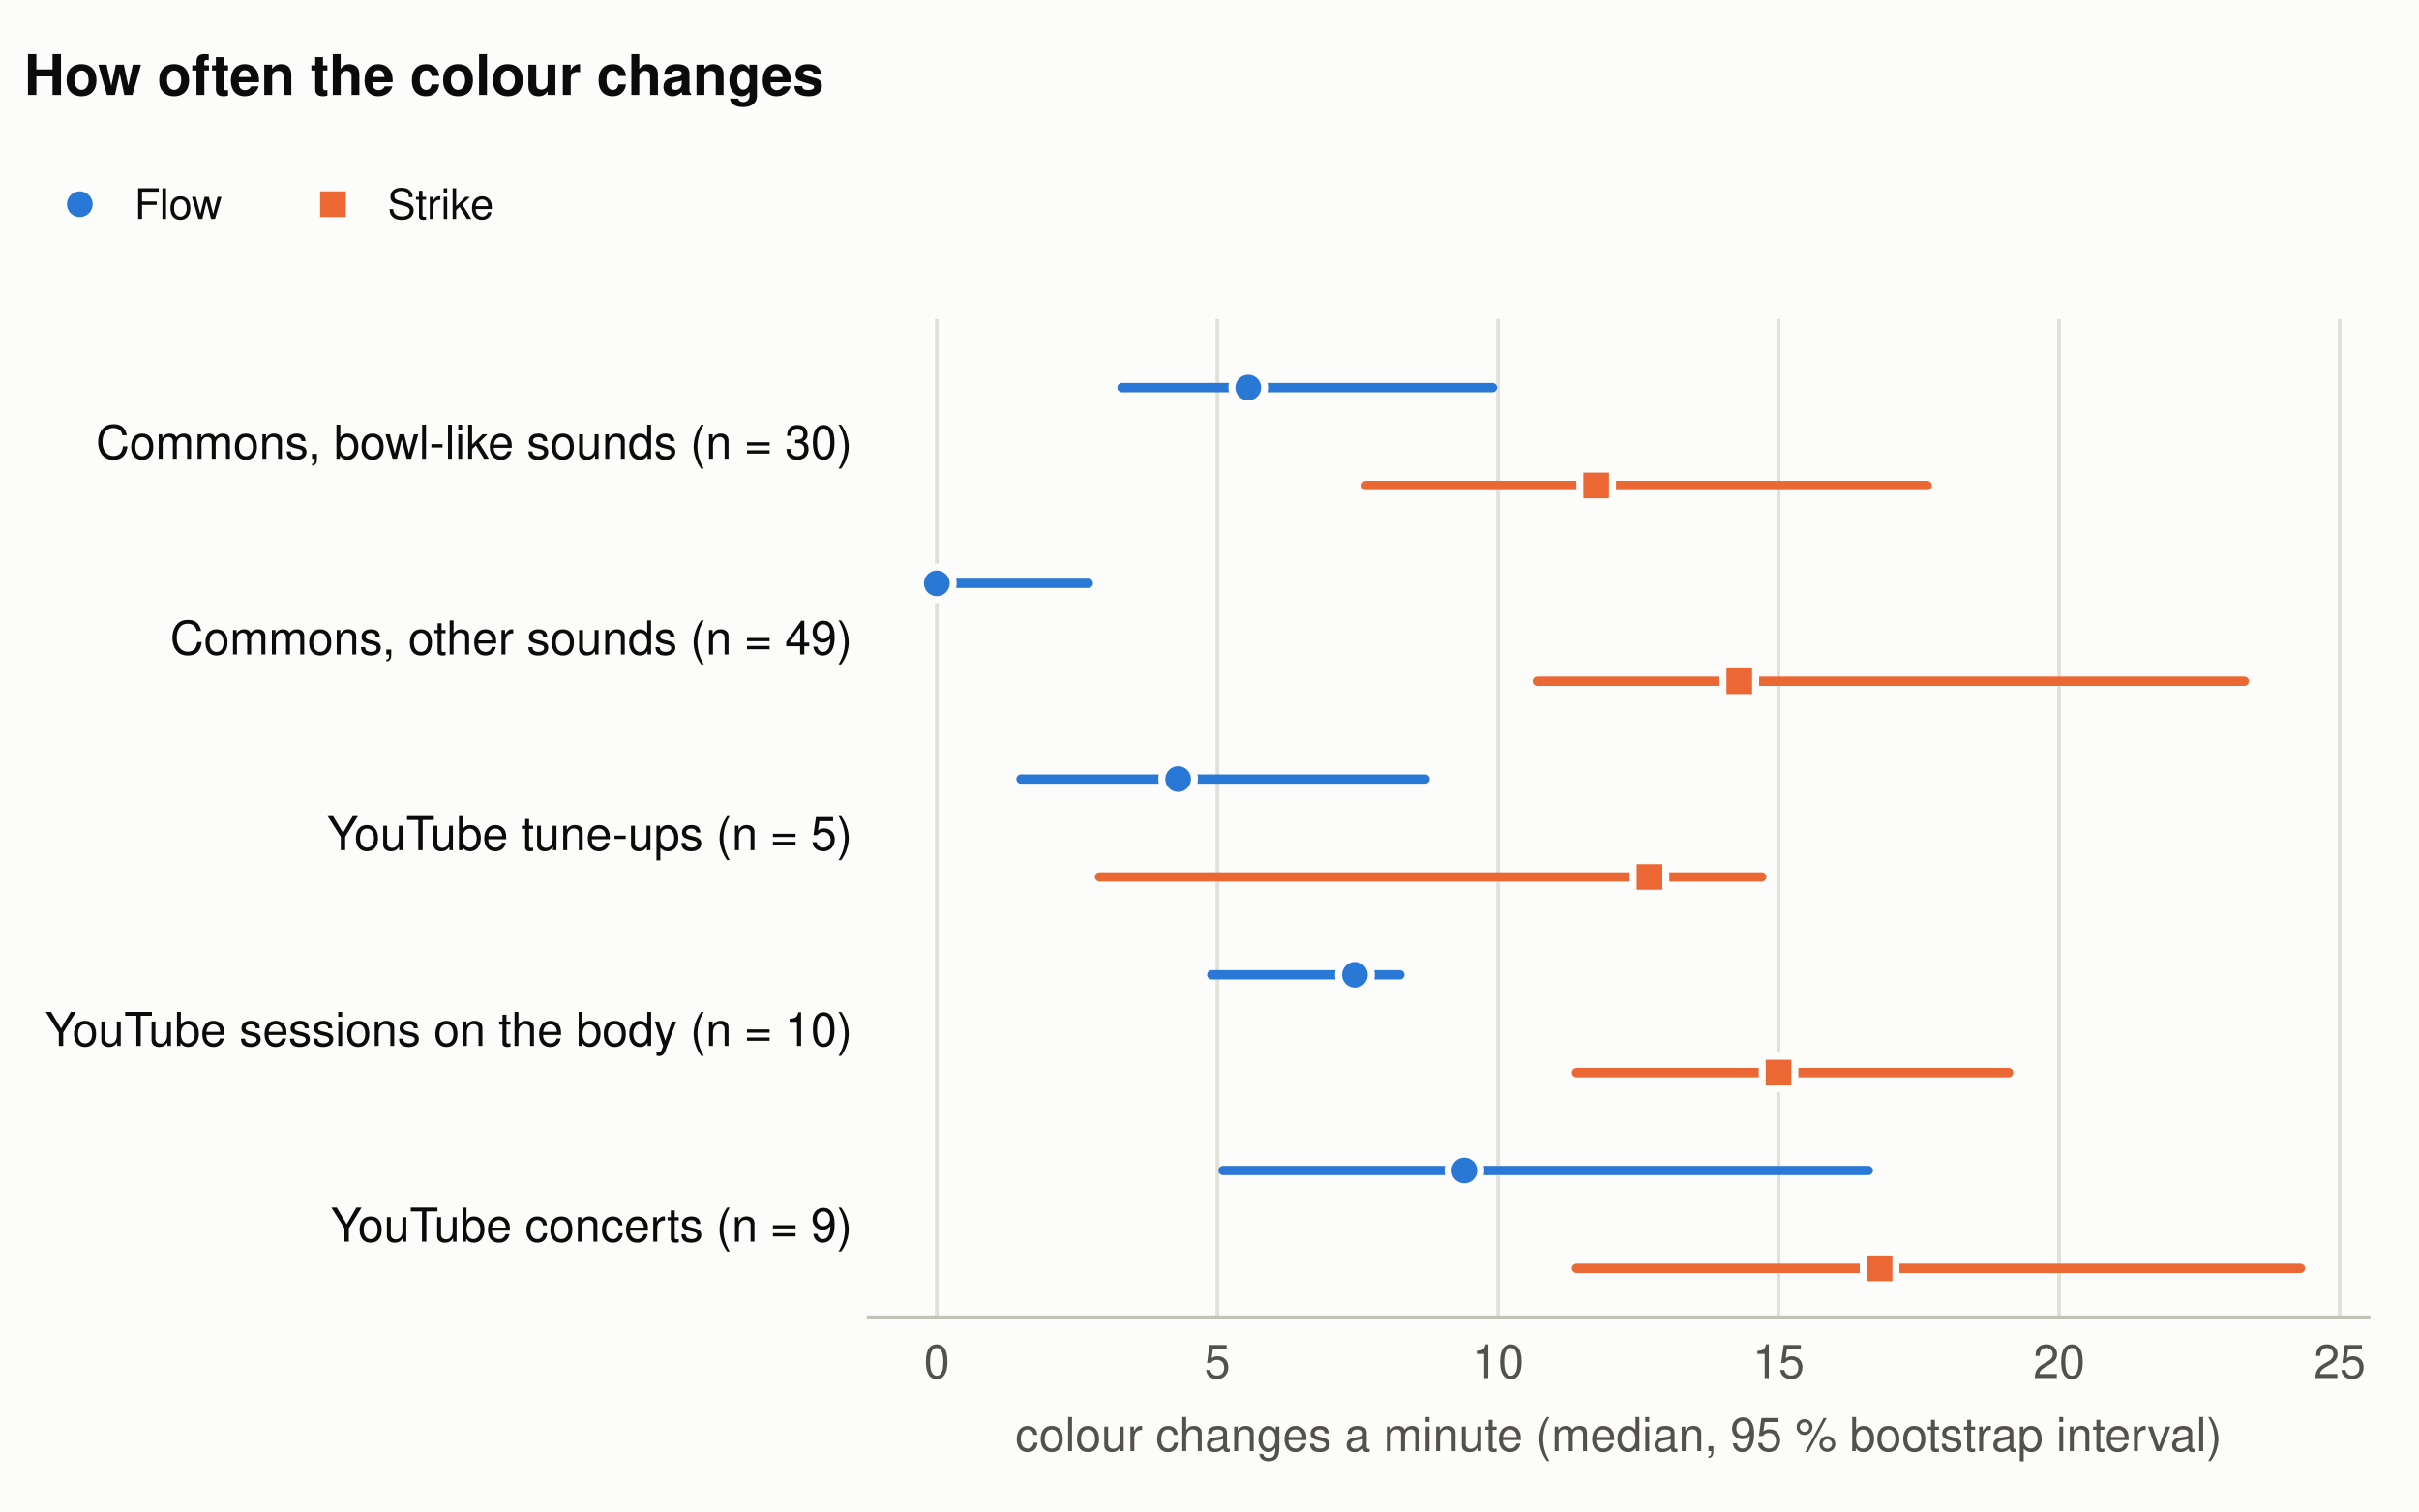
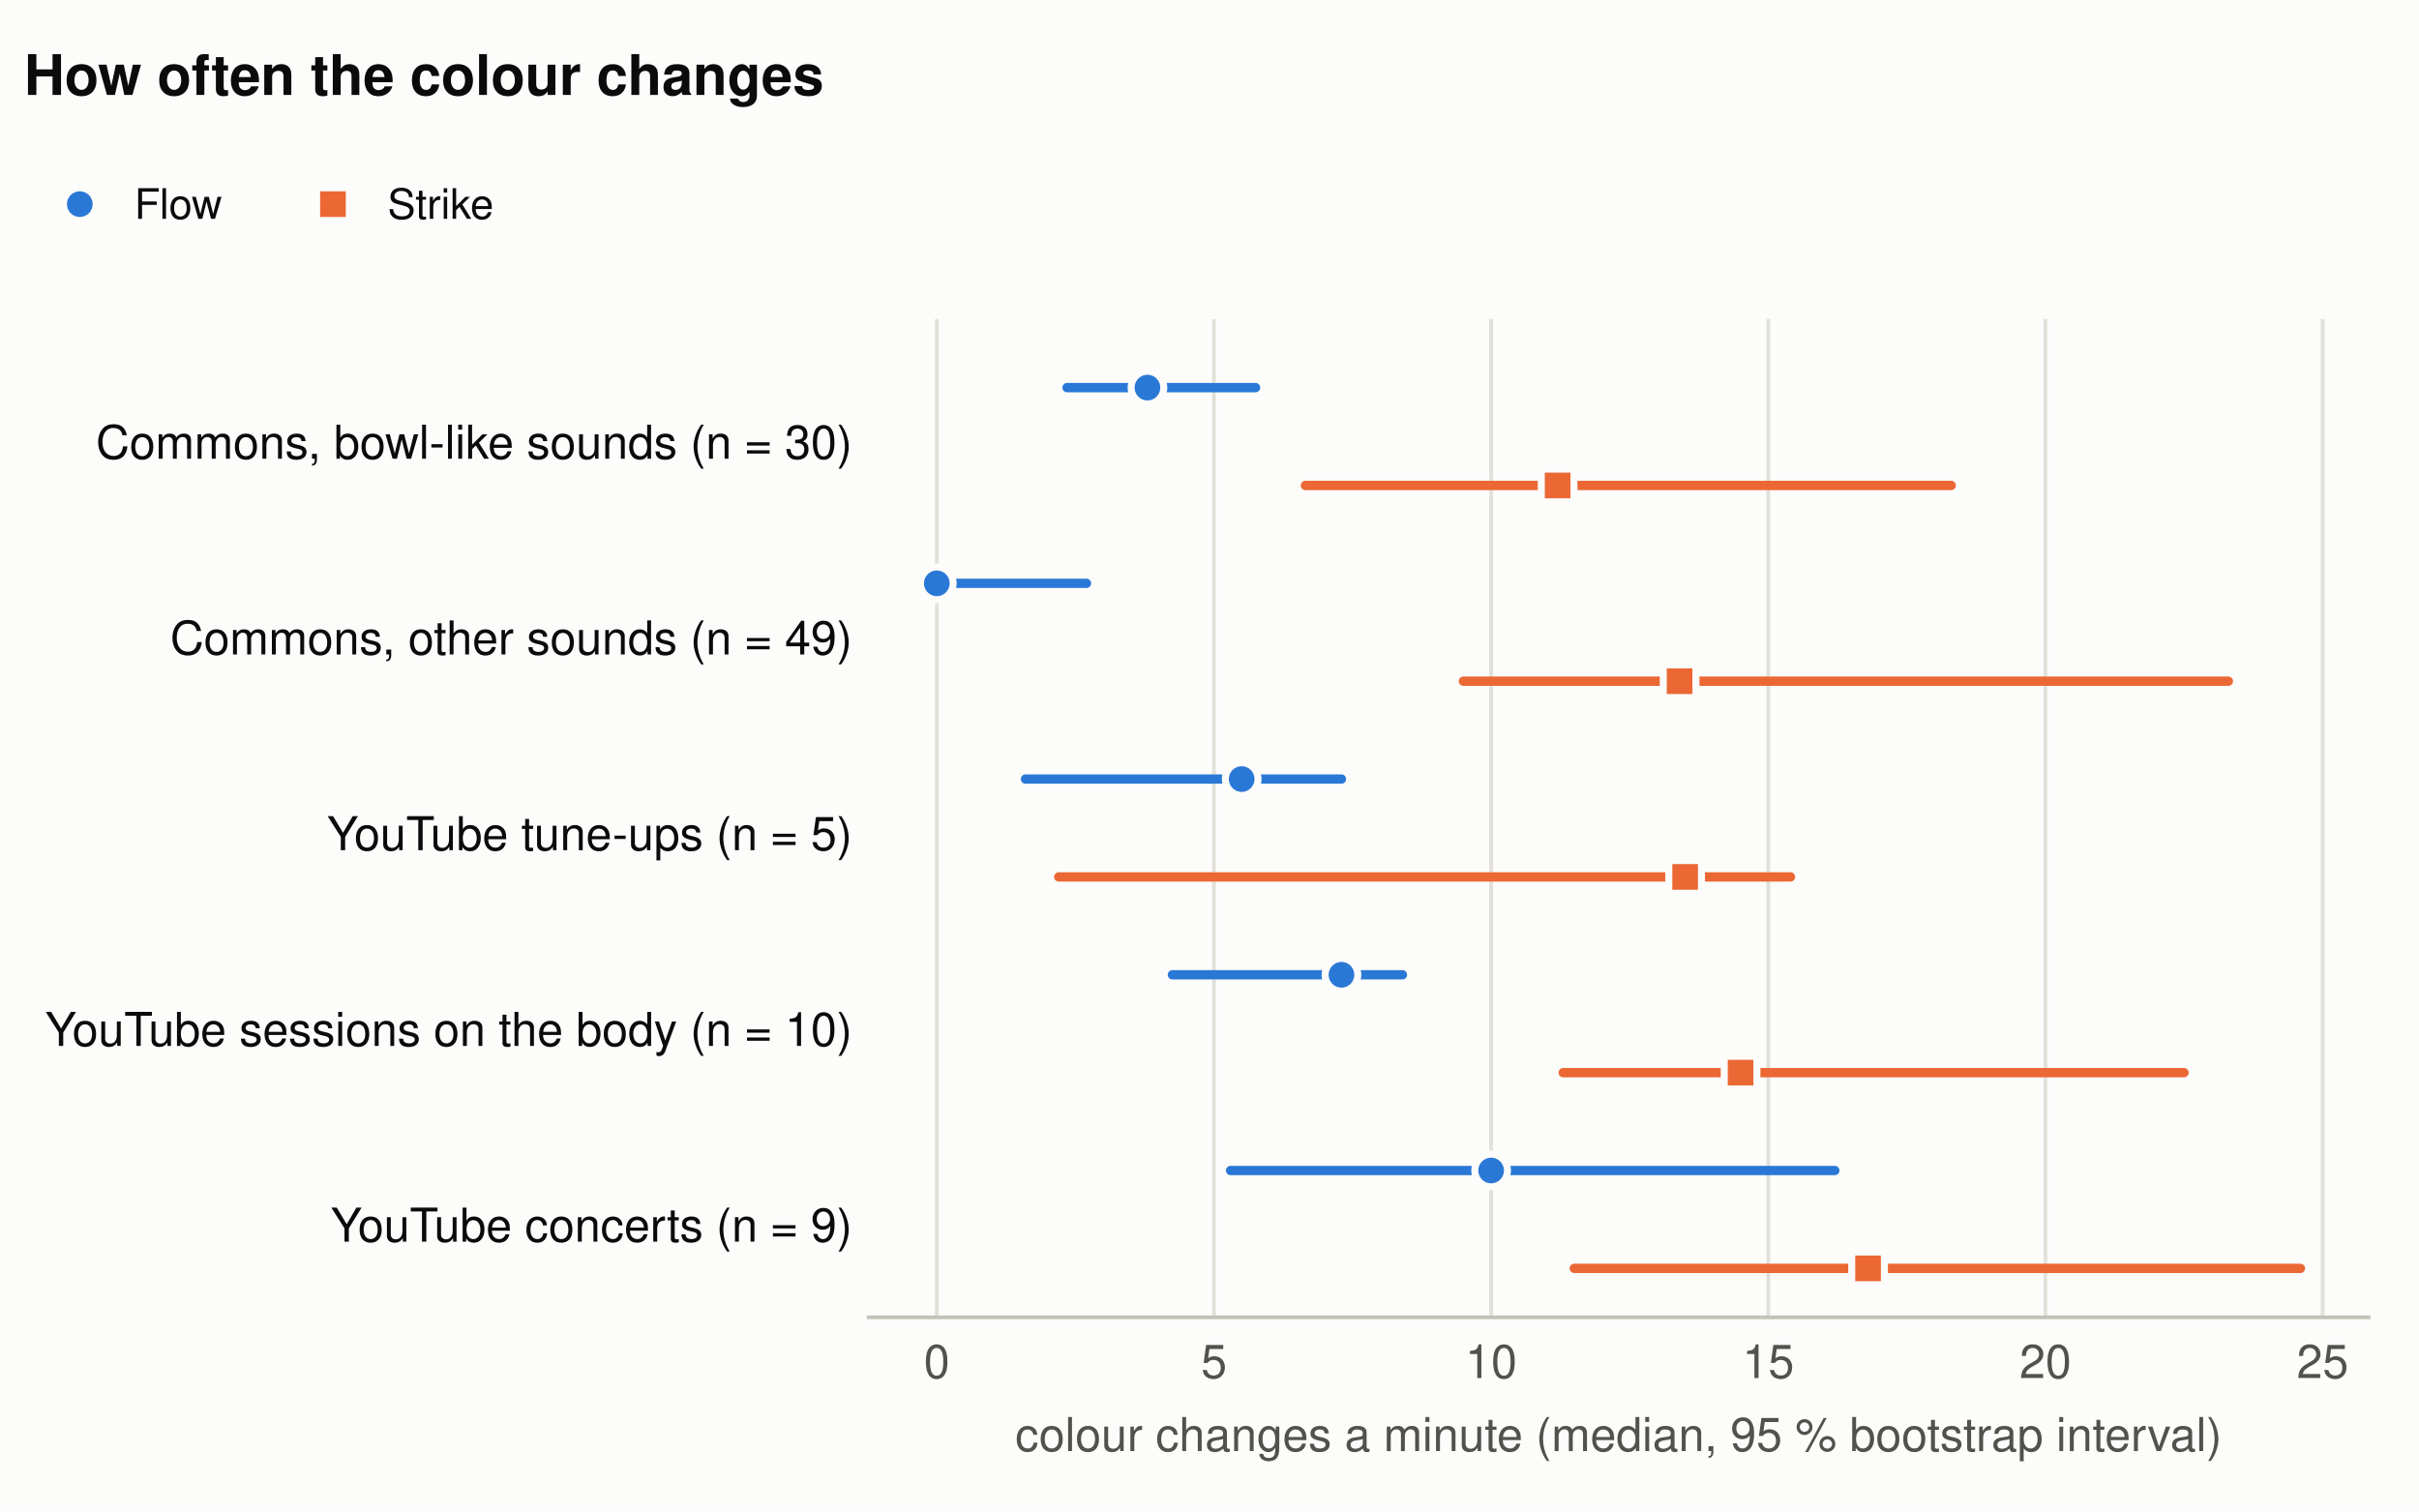
<svg xmlns="http://www.w3.org/2000/svg" xmlns:xlink="http://www.w3.org/1999/xlink" width="518.4pt" height="324pt" viewBox="0 0 518.4 324" version="1.1">
  <defs>
    <style type="text/css">*{stroke-linejoin: round; stroke-linecap: butt}</style>
  </defs>
  <g id="figure_1">
    <g id="patch_1">
      <path d="M 0 324  L 518.4 324  L 518.4 0  L 0 0  z " style="fill: #fcfcfb" />
    </g>
    <g id="axes_1">
      <g id="patch_2">
        <path d="M 186.149 282.37  L 507.6 282.37  L 507.6 68.4  L 186.149 68.4  z " style="fill: #fcfcfb" />
      </g>
      <g id="matplotlib.axis_1">
        <g id="xtick_1">
          <g id="line2d_1">
-             <path d="M 200.761 282.37  L 200.761 68.4  " clip-path="url(#p6883a74091)" style="fill: none; stroke: #e1e0d9; stroke-width: 0.8; stroke-linecap: square" />
+             <path d="M 200.761 282.37  L 200.761 68.4  " clip-path="url(#p44917ee68d)" style="fill: none; stroke: #e1e0d9; stroke-width: 0.8; stroke-linecap: square" />
          </g>
          <g id="line2d_2" />
          <g id="text_1">
            <text style="font-size: 10px; font-family: 'Helvetica Neue', 'Helvetica', 'Arial', 'DejaVu Sans'; text-anchor: middle; fill: #52514e" x="200.761" y="295.39" transform="rotate(-0 200.7608 295.39)">0</text>
          </g>
        </g>
        <g id="xtick_2">
          <g id="line2d_3">
-             <path d="M 260.89 282.37  L 260.89 68.4  " clip-path="url(#p6883a74091)" style="fill: none; stroke: #e1e0d9; stroke-width: 0.8; stroke-linecap: square" />
+             <path d="M 260.157 282.37  L 260.157 68.4  " clip-path="url(#p44917ee68d)" style="fill: none; stroke: #e1e0d9; stroke-width: 0.8; stroke-linecap: square" />
          </g>
          <g id="line2d_4" />
          <g id="text_2">
-             <text style="font-size: 10px; font-family: 'Helvetica Neue', 'Helvetica', 'Arial', 'DejaVu Sans'; text-anchor: middle; fill: #52514e" x="260.89" y="295.39" transform="rotate(-0 260.89 295.39)">5</text>
+             <text style="font-size: 10px; font-family: 'Helvetica Neue', 'Helvetica', 'Arial', 'DejaVu Sans'; text-anchor: middle; fill: #52514e" x="260.157" y="295.39" transform="rotate(-0 260.1567 295.39)">5</text>
          </g>
        </g>
        <g id="xtick_3">
          <g id="line2d_5">
-             <path d="M 321.019 282.37  L 321.019 68.4  " clip-path="url(#p6883a74091)" style="fill: none; stroke: #e1e0d9; stroke-width: 0.8; stroke-linecap: square" />
+             <path d="M 319.553 282.37  L 319.553 68.4  " clip-path="url(#p44917ee68d)" style="fill: none; stroke: #e1e0d9; stroke-width: 0.8; stroke-linecap: square" />
          </g>
          <g id="line2d_6" />
          <g id="text_3">
-             <text style="font-size: 10px; font-family: 'Helvetica Neue', 'Helvetica', 'Arial', 'DejaVu Sans'; text-anchor: middle; fill: #52514e" x="321.019" y="295.39" transform="rotate(-0 321.0191 295.39)">10</text>
+             <text style="font-size: 10px; font-family: 'Helvetica Neue', 'Helvetica', 'Arial', 'DejaVu Sans'; text-anchor: middle; fill: #52514e" x="319.553" y="295.39" transform="rotate(-0 319.5526 295.39)">10</text>
          </g>
        </g>
        <g id="xtick_4">
          <g id="line2d_7">
-             <path d="M 381.148 282.37  L 381.148 68.4  " clip-path="url(#p6883a74091)" style="fill: none; stroke: #e1e0d9; stroke-width: 0.8; stroke-linecap: square" />
+             <path d="M 378.948 282.37  L 378.948 68.4  " clip-path="url(#p44917ee68d)" style="fill: none; stroke: #e1e0d9; stroke-width: 0.8; stroke-linecap: square" />
          </g>
          <g id="line2d_8" />
          <g id="text_4">
-             <text style="font-size: 10px; font-family: 'Helvetica Neue', 'Helvetica', 'Arial', 'DejaVu Sans'; text-anchor: middle; fill: #52514e" x="381.148" y="295.39" transform="rotate(-0 381.1483 295.39)">15</text>
+             <text style="font-size: 10px; font-family: 'Helvetica Neue', 'Helvetica', 'Arial', 'DejaVu Sans'; text-anchor: middle; fill: #52514e" x="378.948" y="295.39" transform="rotate(-0 378.9485 295.39)">15</text>
          </g>
        </g>
        <g id="xtick_5">
          <g id="line2d_9">
-             <path d="M 441.278 282.37  L 441.278 68.4  " clip-path="url(#p6883a74091)" style="fill: none; stroke: #e1e0d9; stroke-width: 0.8; stroke-linecap: square" />
+             <path d="M 438.344 282.37  L 438.344 68.4  " clip-path="url(#p44917ee68d)" style="fill: none; stroke: #e1e0d9; stroke-width: 0.8; stroke-linecap: square" />
          </g>
          <g id="line2d_10" />
          <g id="text_5">
-             <text style="font-size: 10px; font-family: 'Helvetica Neue', 'Helvetica', 'Arial', 'DejaVu Sans'; text-anchor: middle; fill: #52514e" x="441.278" y="295.39" transform="rotate(-0 441.2775 295.39)">20</text>
+             <text style="font-size: 10px; font-family: 'Helvetica Neue', 'Helvetica', 'Arial', 'DejaVu Sans'; text-anchor: middle; fill: #52514e" x="438.344" y="295.39" transform="rotate(-0 438.3444 295.39)">20</text>
          </g>
        </g>
        <g id="xtick_6">
          <g id="line2d_11">
-             <path d="M 501.407 282.37  L 501.407 68.4  " clip-path="url(#p6883a74091)" style="fill: none; stroke: #e1e0d9; stroke-width: 0.8; stroke-linecap: square" />
+             <path d="M 497.74 282.37  L 497.74 68.4  " clip-path="url(#p44917ee68d)" style="fill: none; stroke: #e1e0d9; stroke-width: 0.8; stroke-linecap: square" />
          </g>
          <g id="line2d_12" />
          <g id="text_6">
-             <text style="font-size: 10px; font-family: 'Helvetica Neue', 'Helvetica', 'Arial', 'DejaVu Sans'; text-anchor: middle; fill: #52514e" x="501.407" y="295.39" transform="rotate(-0 501.4067 295.39)">25</text>
+             <text style="font-size: 10px; font-family: 'Helvetica Neue', 'Helvetica', 'Arial', 'DejaVu Sans'; text-anchor: middle; fill: #52514e" x="497.74" y="295.39" transform="rotate(-0 497.7403 295.39)">25</text>
          </g>
        </g>
        <g id="text_7">
          <text style="font-size: 10px; font-family: 'Helvetica Neue', 'Helvetica', 'Arial', 'DejaVu Sans'; text-anchor: middle; fill: #52514e" x="346.875" y="311.04" transform="rotate(-0 346.8747 311.04)">colour changes a minute (median, 95 % bootstrap interval)</text>
        </g>
      </g>
      <g id="matplotlib.axis_2">
        <g id="ytick_1">
          <g id="line2d_13" />
          <g id="text_8">
            <text style="font-size: 10px; font-family: 'Helvetica Neue', 'Helvetica', 'Arial', 'DejaVu Sans'; text-anchor: end; fill: #0b0b0b" x="182.649" y="98.333" transform="rotate(-0 182.6494 98.33294)">Commons, bowl-like sounds (n = 30)</text>
          </g>
        </g>
        <g id="ytick_2">
          <g id="line2d_14" />
          <g id="text_9">
            <text style="font-size: 10px; font-family: 'Helvetica Neue', 'Helvetica', 'Arial', 'DejaVu Sans'; text-anchor: end; fill: #0b0b0b" x="182.649" y="140.288" transform="rotate(-0 182.6494 140.2878)">Commons, other sounds (n = 49)</text>
          </g>
        </g>
        <g id="ytick_3">
          <g id="line2d_15" />
          <g id="text_10">
            <text style="font-size: 10px; font-family: 'Helvetica Neue', 'Helvetica', 'Arial', 'DejaVu Sans'; text-anchor: end; fill: #0b0b0b" x="182.649" y="182.243" transform="rotate(-0 182.6494 182.2427)">YouTube tune-ups (n = 5)</text>
          </g>
        </g>
        <g id="ytick_4">
          <g id="line2d_16" />
          <g id="text_11">
            <text style="font-size: 10px; font-family: 'Helvetica Neue', 'Helvetica', 'Arial', 'DejaVu Sans'; text-anchor: end; fill: #0b0b0b" x="182.649" y="224.198" transform="rotate(-0 182.6494 224.1976)">YouTube sessions on the body (n = 10)</text>
          </g>
        </g>
        <g id="ytick_5">
          <g id="line2d_17" />
          <g id="text_12">
            <text style="font-size: 10px; font-family: 'Helvetica Neue', 'Helvetica', 'Arial', 'DejaVu Sans'; text-anchor: end; fill: #0b0b0b" x="182.649" y="266.153" transform="rotate(-0 182.6494 266.1525)">YouTube concerts (n = 9)</text>
          </g>
        </g>
      </g>
      <g id="line2d_18">
-         <path d="M 240.446 83.084  L 319.817 83.084  " clip-path="url(#p6883a74091)" style="fill: none; stroke: #2a78d6; stroke-width: 2; stroke-linecap: round" />
+         <path d="M 228.677 83.084  L 269.066 83.084  " clip-path="url(#p44917ee68d)" style="fill: none; stroke: #2a78d6; stroke-width: 2; stroke-linecap: round" />
      </g>
      <g id="line2d_19">
-         <path d="M 200.761 125.039  L 233.231 125.039  " clip-path="url(#p6883a74091)" style="fill: none; stroke: #2a78d6; stroke-width: 2; stroke-linecap: round" />
+         <path d="M 200.761 125.039  L 232.835 125.039  " clip-path="url(#p44917ee68d)" style="fill: none; stroke: #2a78d6; stroke-width: 2; stroke-linecap: round" />
      </g>
      <g id="line2d_20">
-         <path d="M 218.8 166.994  L 305.386 166.994  " clip-path="url(#p6883a74091)" style="fill: none; stroke: #2a78d6; stroke-width: 2; stroke-linecap: round" />
+         <path d="M 219.767 166.994  L 287.479 166.994  " clip-path="url(#p44917ee68d)" style="fill: none; stroke: #2a78d6; stroke-width: 2; stroke-linecap: round" />
      </g>
      <g id="line2d_21">
-         <path d="M 259.687 208.949  L 299.974 208.949  " clip-path="url(#p6883a74091)" style="fill: none; stroke: #2a78d6; stroke-width: 2; stroke-linecap: round" />
+         <path d="M 251.247 208.949  L 300.546 208.949  " clip-path="url(#p44917ee68d)" style="fill: none; stroke: #2a78d6; stroke-width: 2; stroke-linecap: round" />
      </g>
      <g id="line2d_22">
-         <path d="M 262.093 250.904  L 400.39 250.904  " clip-path="url(#p6883a74091)" style="fill: none; stroke: #2a78d6; stroke-width: 2; stroke-linecap: round" />
+         <path d="M 263.72 250.904  L 393.203 250.904  " clip-path="url(#p44917ee68d)" style="fill: none; stroke: #2a78d6; stroke-width: 2; stroke-linecap: round" />
      </g>
      <g id="line2d_23">
-         <path d="M 292.758 104.062  L 413.017 104.062  " clip-path="url(#p6883a74091)" style="fill: none; stroke: #eb6834; stroke-width: 2; stroke-linecap: round" />
+         <path d="M 279.757 104.062  L 418.15 104.062  " clip-path="url(#p44917ee68d)" style="fill: none; stroke: #eb6834; stroke-width: 2; stroke-linecap: round" />
      </g>
      <g id="line2d_24">
-         <path d="M 329.437 146.017  L 480.963 146.017  " clip-path="url(#p6883a74091)" style="fill: none; stroke: #eb6834; stroke-width: 2; stroke-linecap: round" />
+         <path d="M 313.613 146.017  L 477.546 146.017  " clip-path="url(#p44917ee68d)" style="fill: none; stroke: #eb6834; stroke-width: 2; stroke-linecap: round" />
      </g>
      <g id="line2d_25">
-         <path d="M 235.636 187.971  L 377.541 187.971  " clip-path="url(#p6883a74091)" style="fill: none; stroke: #eb6834; stroke-width: 2; stroke-linecap: round" />
+         <path d="M 226.895 187.971  L 383.7 187.971  " clip-path="url(#p44917ee68d)" style="fill: none; stroke: #eb6834; stroke-width: 2; stroke-linecap: round" />
      </g>
      <g id="line2d_26">
-         <path d="M 337.855 229.926  L 430.454 229.926  " clip-path="url(#p6883a74091)" style="fill: none; stroke: #eb6834; stroke-width: 2; stroke-linecap: round" />
+         <path d="M 334.996 229.926  L 468.042 229.926  " clip-path="url(#p44917ee68d)" style="fill: none; stroke: #eb6834; stroke-width: 2; stroke-linecap: round" />
      </g>
      <g id="line2d_27">
-         <path d="M 337.855 271.881  L 492.989 271.881  " clip-path="url(#p6883a74091)" style="fill: none; stroke: #eb6834; stroke-width: 2; stroke-linecap: round" />
+         <path d="M 337.371 271.881  L 492.989 271.881  " clip-path="url(#p44917ee68d)" style="fill: none; stroke: #eb6834; stroke-width: 2; stroke-linecap: round" />
      </g>
      <g id="patch_3">
        <path d="M 186.149 282.37  L 507.6 282.37  " style="fill: none; stroke: #c3c2b7; stroke-width: 0.8; stroke-linejoin: miter; stroke-linecap: square" />
      </g>
      <g id="line2d_28">
        <defs>
-           <path id="m34654be991" d="M 0 3.5  C 0.928 3.5 1.819 3.131 2.475 2.475  C 3.131 1.819 3.5 0.928 3.5 0  C 3.5 -0.928 3.131 -1.819 2.475 -2.475  C 1.819 -3.131 0.928 -3.5 0 -3.5  C -0.928 -3.5 -1.819 -3.131 -2.475 -2.475  C -3.131 -1.819 -3.5 -0.928 -3.5 0  C -3.5 0.928 -3.131 1.819 -2.475 2.475  C -1.819 3.131 -0.928 3.5 0 3.5  z " style="stroke: #fcfcfb; stroke-width: 1.5" />
+           <path id="m02bb3bb7b6" d="M 0 3.5  C 0.928 3.5 1.819 3.131 2.475 2.475  C 3.131 1.819 3.5 0.928 3.5 0  C 3.5 -0.928 3.131 -1.819 2.475 -2.475  C 1.819 -3.131 0.928 -3.5 0 -3.5  C -0.928 -3.5 -1.819 -3.131 -2.475 -2.475  C -3.131 -1.819 -3.5 -0.928 -3.5 0  C -3.5 0.928 -3.131 1.819 -2.475 2.475  C -1.819 3.131 -0.928 3.5 0 3.5  z " style="stroke: #fcfcfb; stroke-width: 1.5" />
        </defs>
-         <g clip-path="url(#p6883a74091)">
-           <use xlink:href="#m34654be991" x="267.504" y="83.084" style="fill: #2a78d6; stroke: #fcfcfb; stroke-width: 1.5" />
+         <g clip-path="url(#p44917ee68d)">
+           <use xlink:href="#m02bb3bb7b6" x="245.902" y="83.084" style="fill: #2a78d6; stroke: #fcfcfb; stroke-width: 1.5" />
        </g>
      </g>
      <g id="line2d_29">
-         <g clip-path="url(#p6883a74091)">
-           <use xlink:href="#m34654be991" x="200.761" y="125.039" style="fill: #2a78d6; stroke: #fcfcfb; stroke-width: 1.5" />
+         <g clip-path="url(#p44917ee68d)">
+           <use xlink:href="#m02bb3bb7b6" x="200.761" y="125.039" style="fill: #2a78d6; stroke: #fcfcfb; stroke-width: 1.5" />
        </g>
      </g>
      <g id="line2d_30">
-         <g clip-path="url(#p6883a74091)">
-           <use xlink:href="#m34654be991" x="252.472" y="166.994" style="fill: #2a78d6; stroke: #fcfcfb; stroke-width: 1.5" />
+         <g clip-path="url(#p44917ee68d)">
+           <use xlink:href="#m02bb3bb7b6" x="266.096" y="166.994" style="fill: #2a78d6; stroke: #fcfcfb; stroke-width: 1.5" />
        </g>
      </g>
      <g id="line2d_31">
-         <g clip-path="url(#p6883a74091)">
-           <use xlink:href="#m34654be991" x="290.353" y="208.949" style="fill: #2a78d6; stroke: #fcfcfb; stroke-width: 1.5" />
+         <g clip-path="url(#p44917ee68d)">
+           <use xlink:href="#m02bb3bb7b6" x="287.479" y="208.949" style="fill: #2a78d6; stroke: #fcfcfb; stroke-width: 1.5" />
        </g>
      </g>
      <g id="line2d_32">
-         <g clip-path="url(#p6883a74091)">
-           <use xlink:href="#m34654be991" x="313.804" y="250.904" style="fill: #2a78d6; stroke: #fcfcfb; stroke-width: 1.5" />
+         <g clip-path="url(#p44917ee68d)">
+           <use xlink:href="#m02bb3bb7b6" x="319.553" y="250.904" style="fill: #2a78d6; stroke: #fcfcfb; stroke-width: 1.5" />
        </g>
      </g>
      <g id="line2d_33">
        <defs>
-           <path id="m0c1ca18c06" d="M -3.5 3.5  L 3.5 3.5  L 3.5 -3.5  L -3.5 -3.5  z " style="stroke: #fcfcfb; stroke-width: 1.5; stroke-linejoin: miter" />
+           <path id="m8cc24ff227" d="M -3.5 3.5  L 3.5 3.5  L 3.5 -3.5  L -3.5 -3.5  z " style="stroke: #fcfcfb; stroke-width: 1.5; stroke-linejoin: miter" />
        </defs>
-         <g clip-path="url(#p6883a74091)">
-           <use xlink:href="#m0c1ca18c06" x="342.064" y="104.062" style="fill: #eb6834; stroke: #fcfcfb; stroke-width: 1.5; stroke-linejoin: miter" />
+         <g clip-path="url(#p44917ee68d)">
+           <use xlink:href="#m8cc24ff227" x="333.808" y="104.062" style="fill: #eb6834; stroke: #fcfcfb; stroke-width: 1.5; stroke-linejoin: miter" />
        </g>
      </g>
      <g id="line2d_34">
-         <g clip-path="url(#p6883a74091)">
-           <use xlink:href="#m0c1ca18c06" x="372.73" y="146.017" style="fill: #eb6834; stroke: #fcfcfb; stroke-width: 1.5; stroke-linejoin: miter" />
+         <g clip-path="url(#p44917ee68d)">
+           <use xlink:href="#m8cc24ff227" x="359.942" y="146.017" style="fill: #eb6834; stroke: #fcfcfb; stroke-width: 1.5; stroke-linejoin: miter" />
        </g>
      </g>
      <g id="line2d_35">
-         <g clip-path="url(#p6883a74091)">
-           <use xlink:href="#m0c1ca18c06" x="353.489" y="187.971" style="fill: #eb6834; stroke: #fcfcfb; stroke-width: 1.5; stroke-linejoin: miter" />
+         <g clip-path="url(#p44917ee68d)">
+           <use xlink:href="#m8cc24ff227" x="361.13" y="187.971" style="fill: #eb6834; stroke: #fcfcfb; stroke-width: 1.5; stroke-linejoin: miter" />
        </g>
      </g>
      <g id="line2d_36">
-         <g clip-path="url(#p6883a74091)">
-           <use xlink:href="#m0c1ca18c06" x="381.148" y="229.926" style="fill: #eb6834; stroke: #fcfcfb; stroke-width: 1.5; stroke-linejoin: miter" />
+         <g clip-path="url(#p44917ee68d)">
+           <use xlink:href="#m8cc24ff227" x="373.009" y="229.926" style="fill: #eb6834; stroke: #fcfcfb; stroke-width: 1.5; stroke-linejoin: miter" />
        </g>
      </g>
      <g id="line2d_37">
-         <g clip-path="url(#p6883a74091)">
-           <use xlink:href="#m0c1ca18c06" x="402.795" y="271.881" style="fill: #eb6834; stroke: #fcfcfb; stroke-width: 1.5; stroke-linejoin: miter" />
+         <g clip-path="url(#p44917ee68d)">
+           <use xlink:href="#m8cc24ff227" x="400.331" y="271.881" style="fill: #eb6834; stroke: #fcfcfb; stroke-width: 1.5; stroke-linejoin: miter" />
        </g>
      </g>
    </g>
    <g id="text_13">
      <text style="font-weight: 700; font-size: 12px; font-family: 'Helvetica Neue', 'Helvetica', 'Arial', 'DejaVu Sans'; text-anchor: start; fill: #0b0b0b" x="5.184" y="20.34" transform="rotate(-0 5.184 20.34)">How often the colour changes</text>
    </g>
    <g id="legend_1">
      <g id="line2d_38">
        <g>
-           <use xlink:href="#m34654be991" x="17.1" y="43.758" style="fill: #2a78d6; stroke: #fcfcfb; stroke-width: 1.5" />
+           <use xlink:href="#m02bb3bb7b6" x="17.1" y="43.758" style="fill: #2a78d6; stroke: #fcfcfb; stroke-width: 1.5" />
        </g>
      </g>
      <g id="text_14">
        <text style="font-size: 9px; font-family: 'Helvetica Neue', 'Helvetica', 'Arial', 'DejaVu Sans'; text-anchor: start; fill: #0b0b0b" x="28.8" y="46.908" transform="rotate(-0 28.8 46.908)">Flow</text>
      </g>
      <g id="line2d_39">
        <g>
-           <use xlink:href="#m0c1ca18c06" x="71.353" y="43.758" style="fill: #eb6834; stroke: #fcfcfb; stroke-width: 1.5; stroke-linejoin: miter" />
+           <use xlink:href="#m8cc24ff227" x="71.353" y="43.758" style="fill: #eb6834; stroke: #fcfcfb; stroke-width: 1.5; stroke-linejoin: miter" />
        </g>
      </g>
      <g id="text_15">
        <text style="font-size: 9px; font-family: 'Helvetica Neue', 'Helvetica', 'Arial', 'DejaVu Sans'; text-anchor: start; fill: #0b0b0b" x="83.053" y="46.908" transform="rotate(-0 83.05312 46.908)">Strike</text>
      </g>
    </g>
  </g>
  <defs>
-     <clipPath id="p6883a74091">
+     <clipPath id="p44917ee68d">
      <rect x="186.149" y="68.4" width="321.451" height="213.97" />
    </clipPath>
  </defs>
</svg>
